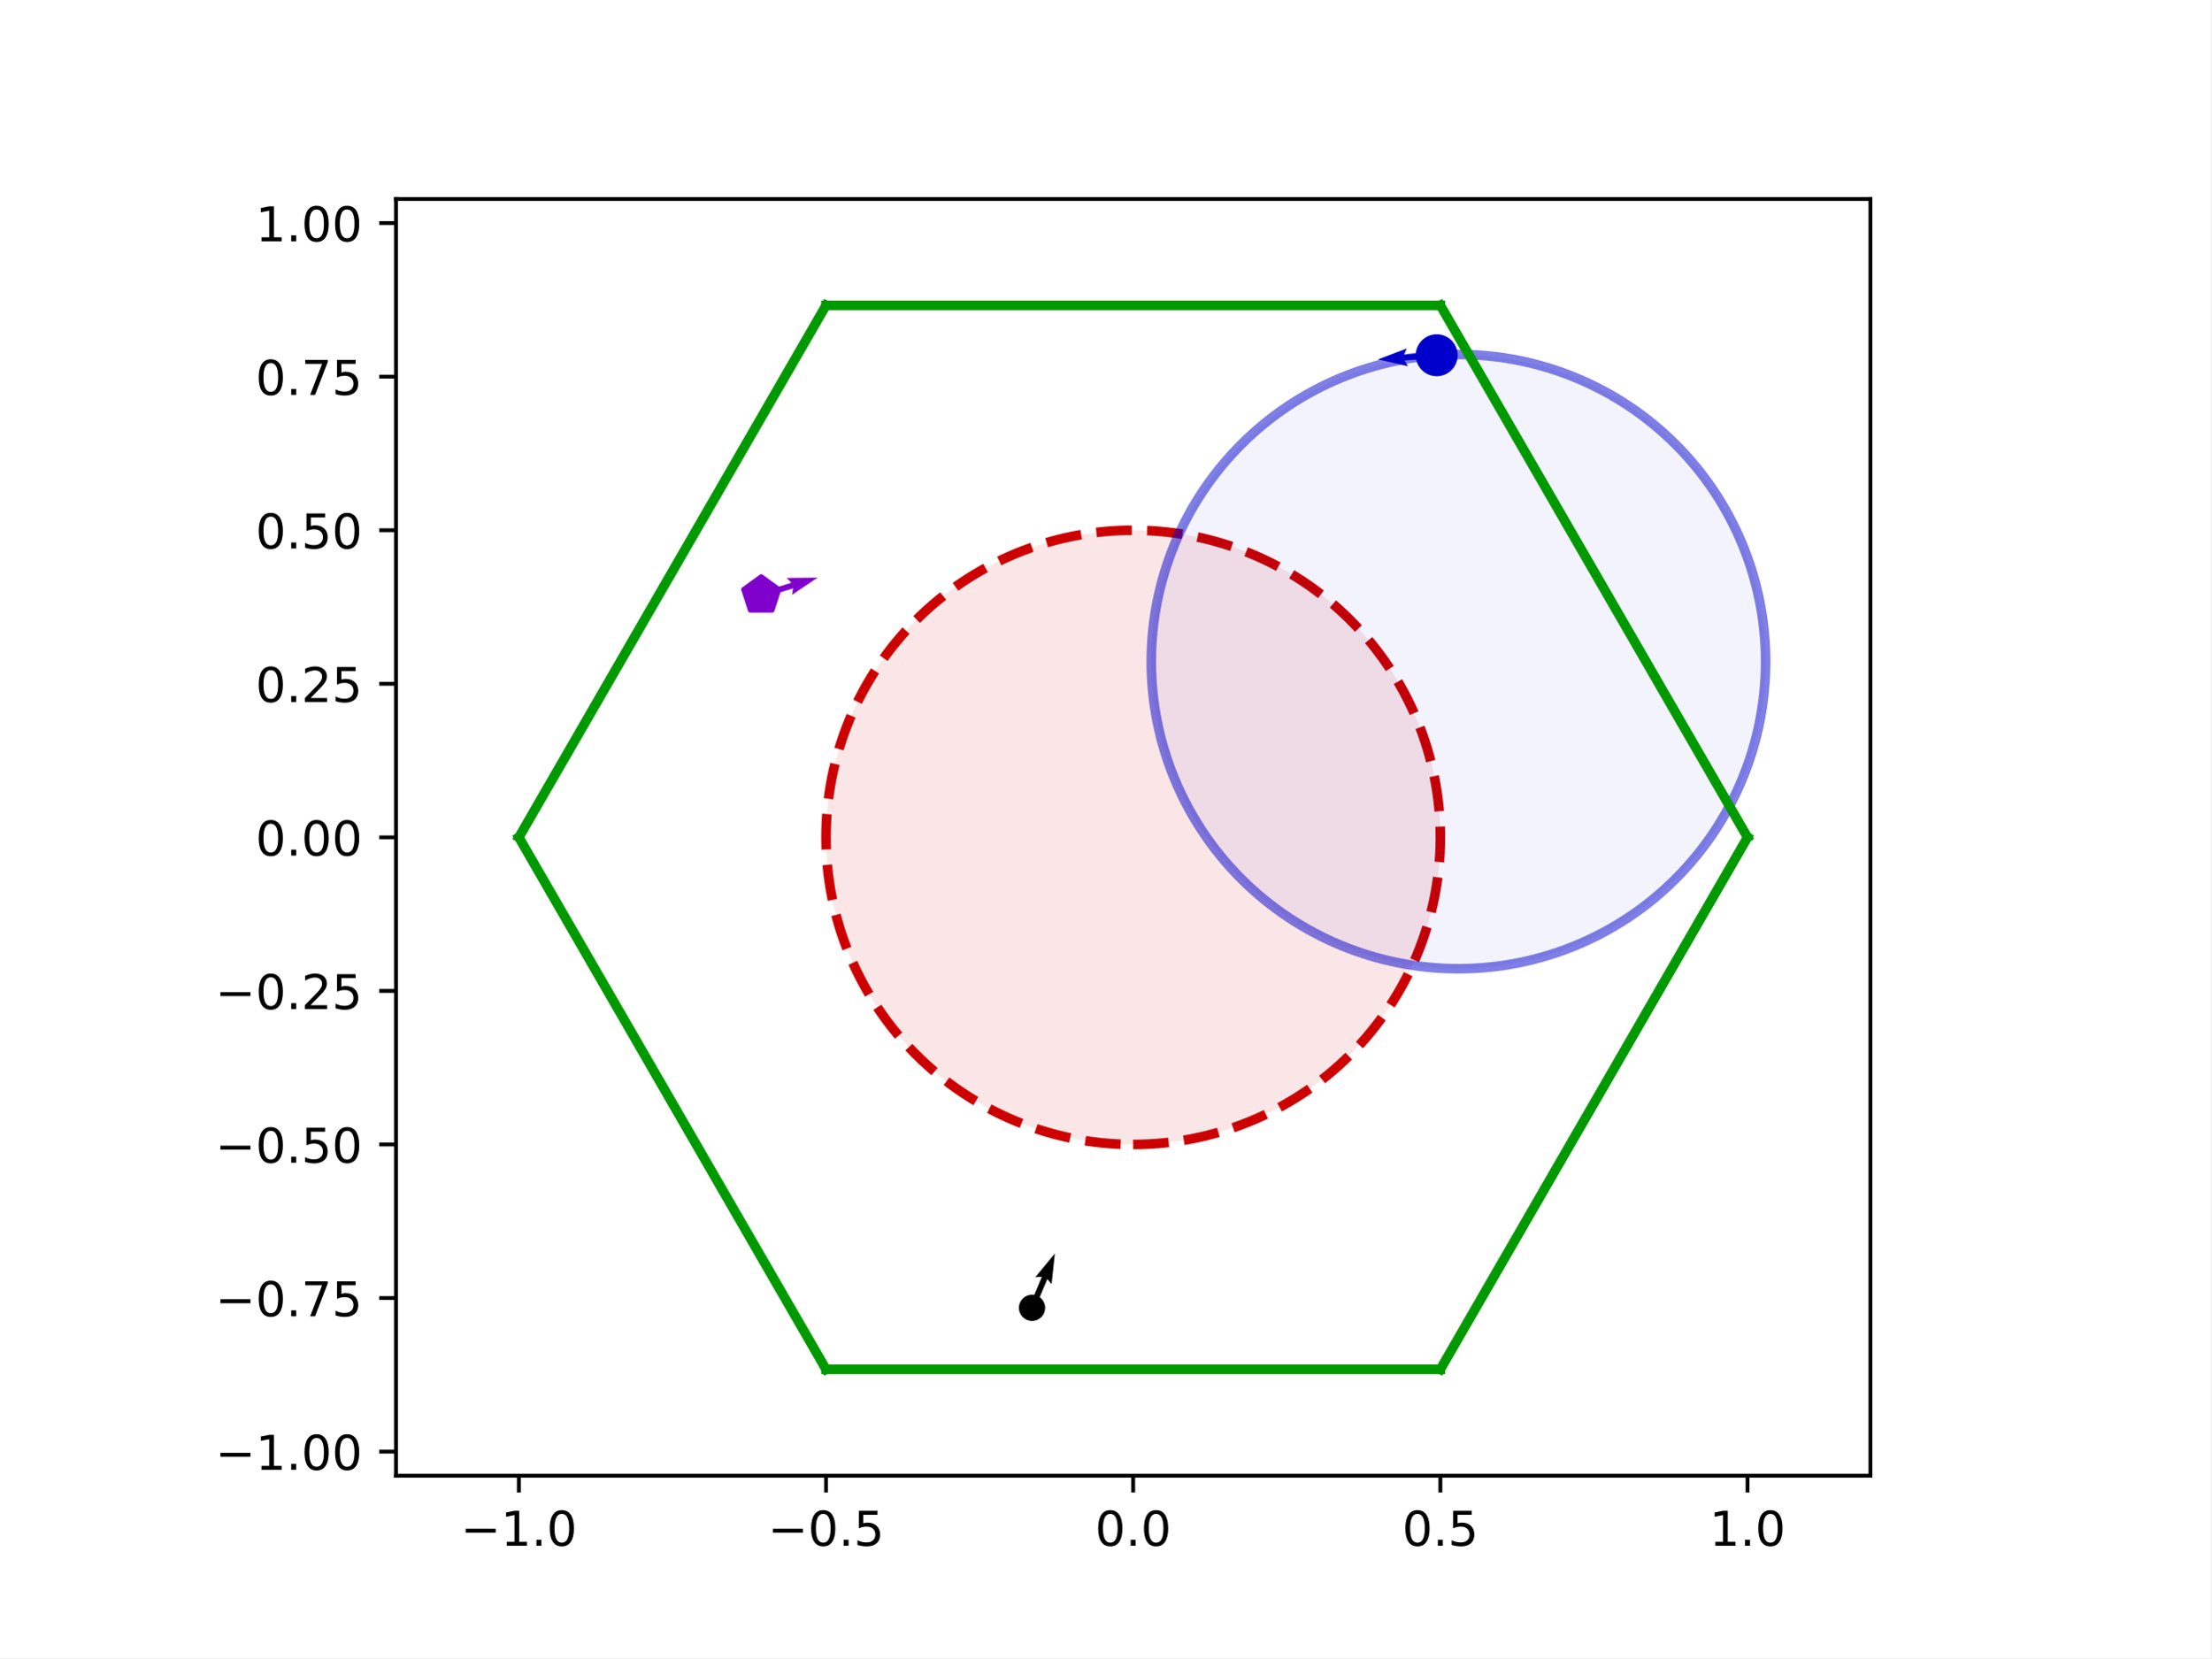
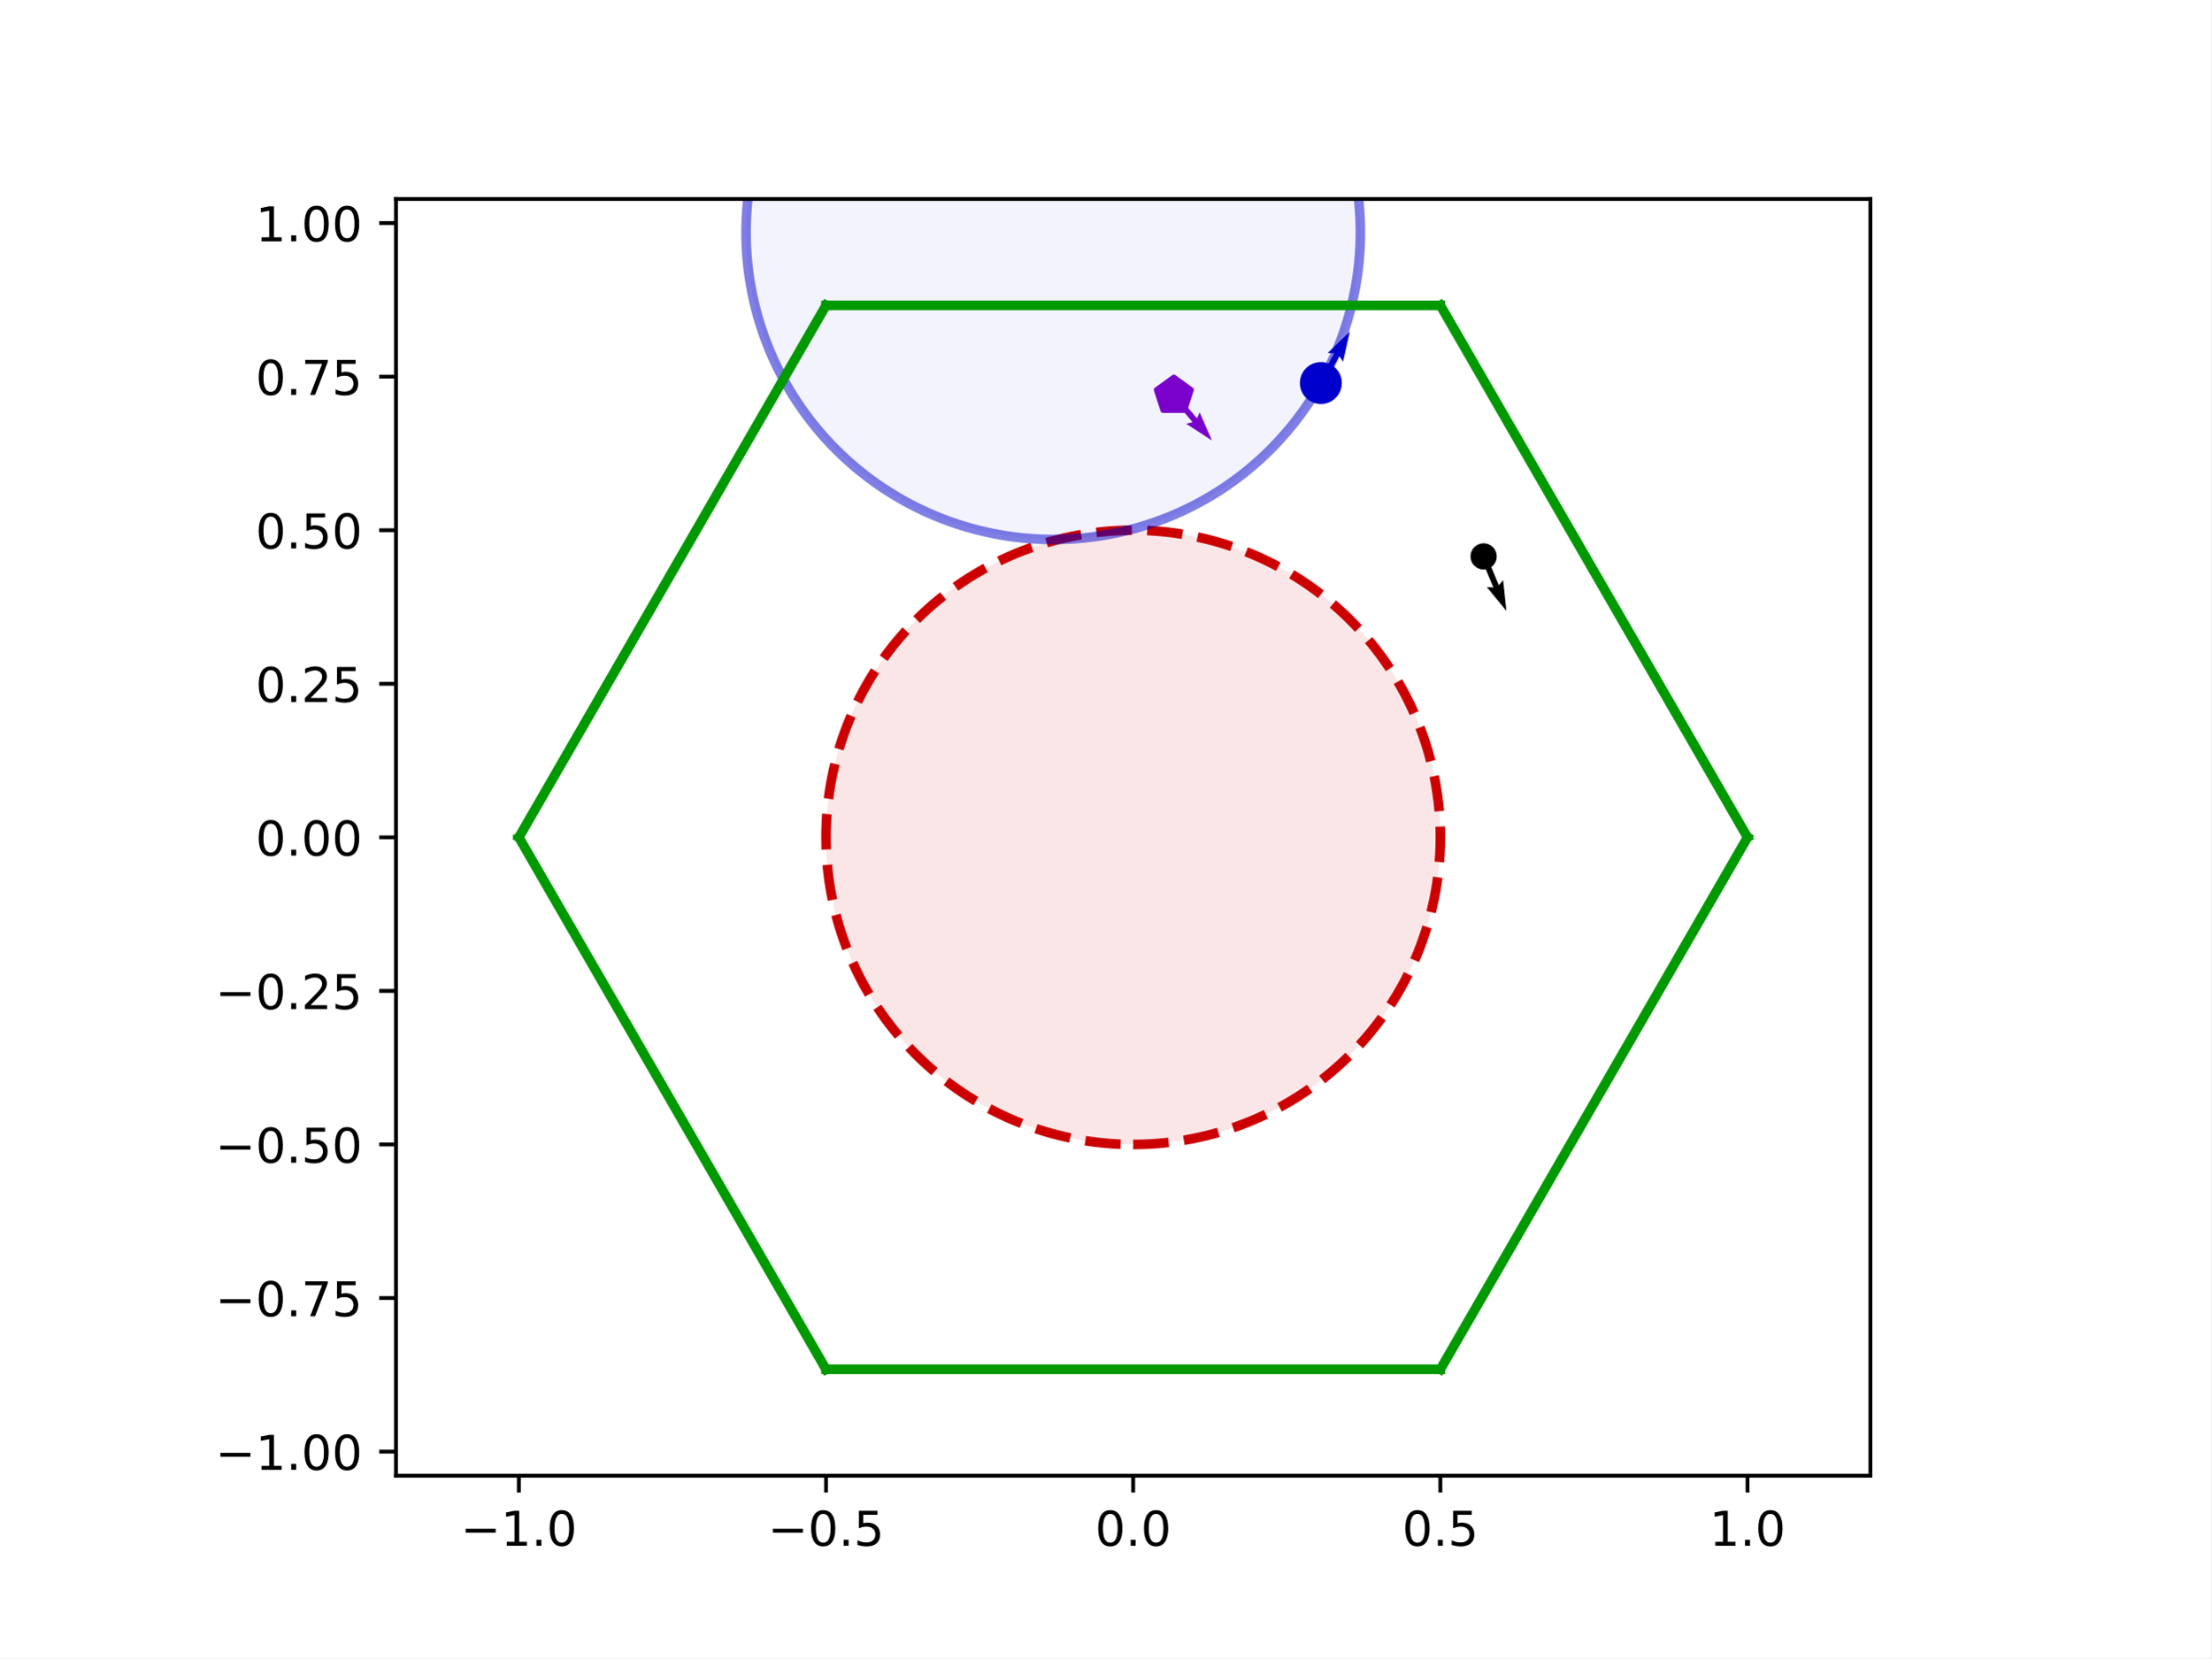
<svg xmlns="http://www.w3.org/2000/svg" xmlns:xlink="http://www.w3.org/1999/xlink" height="345.6pt" version="1.1" viewBox="0 0 460.8 345.6" width="460.8pt">
  <defs>
    <style type="text/css">
*{stroke-linecap:butt;stroke-linejoin:round;}
  </style>
  </defs>
  <g id="figure_1">
    <g id="patch_1">
      <path d="M 0 345.6  L 460.8 345.6  L 460.8 0  L 0 0  z " style="fill:#ffffff;" />
    </g>
    <g id="axes_1">
      <g id="patch_2">
        <path d="M 82.52 307.584  L 389.8 307.584  L 389.8 41.472  L 82.52 41.472  z " style="fill:#ffffff;" />
      </g>
      <g id="PathCollection_1">
        <defs>
-           <path d="M 0 2.236  C 0.593 2.236 1.162 2 1.581 1.581  C 2 1.162 2.236 0.593 2.236 0  C 2.236 -0.593 2 -1.162 1.581 -1.581  C 1.162 -2 0.593 -2.236 0 -2.236  C -0.593 -2.236 -1.162 -2 -1.581 -1.581  C -2 -1.162 -2.236 -0.593 -2.236 0  C -2.236 0.593 -2 1.162 -1.581 1.581  C -1.162 2 -0.593 2.236 0 2.236  z " id="m7932a1149a" style="stroke:#000000;" />
+           <path d="M 0 2.236  C 0.593 2.236 1.162 2 1.581 1.581  C 2 1.162 2.236 0.593 2.236 0  C 2.236 -0.593 2 -1.162 1.581 -1.581  C 1.162 -2 0.593 -2.236 0 -2.236  C -0.593 -2.236 -1.162 -2 -1.581 -1.581  C -2 -1.162 -2.236 -0.593 -2.236 0  C -2.236 0.593 -2 1.162 -1.581 1.581  C -1.162 2 -0.593 2.236 0 2.236  z " id="m0c95dbf588" style="stroke:#000000;" />
        </defs>
-         <g clip-path="url(#p6738158b5b)">
-           <use style="stroke:#000000;" x="215.076" xlink:href="#m7932a1149a" y="272.596" />
+         <g clip-path="url(#p47d074d5f0)">
+           <use style="stroke:#000000;" x="309.192" xlink:href="#m0c95dbf588" y="115.973" />
        </g>
      </g>
      <g id="Quiver_1">
-         <path clip-path="url(#p6738158b5b)" d="M 214.509 272.358  L 217.128 266.125  L 215.756 266.216  L 219.837 261.264  L 219.156 267.644  L 218.261 266.601  L 215.642 272.834  L 214.509 272.358  " />
+         <path clip-path="url(#p47d074d5f0)" d="M 309.759 115.736  L 312.365 121.974  L 313.262 120.933  L 313.93 127.315  L 309.86 122.355  L 311.231 122.448  L 308.625 116.21  L 309.759 115.736  " />
      </g>
      <g id="PathCollection_2">
        <defs>
-           <path d="M 0 -3.873  L -3.683 -1.197  L -2.276 3.133  L 2.276 3.133  L 3.683 -1.197  z " id="ma65a435f9a" style="stroke:#8000cc;" />
+           <path d="M 0 -3.873  L -3.683 -1.197  L -2.276 3.133  L 2.276 3.133  L 3.683 -1.197  z " id="m8e8463cfce" style="stroke:#8000cc;" />
        </defs>
-         <g clip-path="url(#p6738158b5b)">
-           <use style="fill:#8000cc;stroke:#8000cc;" x="158.637" xlink:href="#ma65a435f9a" y="124.051" />
+         <g clip-path="url(#p47d074d5f0)">
+           <use style="fill:#8000cc;stroke:#8000cc;" x="244.631" xlink:href="#m8e8463cfce" y="82.436" />
        </g>
      </g>
      <g id="Quiver_2">
-         <path clip-path="url(#p6738158b5b)" d="M 158.455 123.464  L 164.909 121.455  L 163.957 120.464  L 170.373 120.399  L 165.053 123.985  L 165.275 122.629  L 158.82 124.638  L 158.455 123.464  " style="fill:#8000cc;" />
+         <path clip-path="url(#p47d074d5f0)" d="M 245.1 82.039  L 249.47 87.196  L 250.011 85.933  L 252.577 91.814  L 247.198 88.317  L 248.533 87.991  L 244.162 82.834  L 245.1 82.039  " style="fill:#8000cc;" />
      </g>
      <g id="PathCollection_3">
        <defs>
-           <path d="M 0 3.873  C 1.027 3.873 2.012 3.465 2.739 2.739  C 3.465 2.012 3.873 1.027 3.873 0  C 3.873 -1.027 3.465 -2.012 2.739 -2.739  C 2.012 -3.465 1.027 -3.873 0 -3.873  C -1.027 -3.873 -2.012 -3.465 -2.739 -2.739  C -3.465 -2.012 -3.873 -1.027 -3.873 0  C -3.873 1.027 -3.465 2.012 -2.739 2.739  C -2.012 3.465 -1.027 3.873 0 3.873  z " id="m7c48e8a2d3" style="stroke:#0000cc;" />
+           <path d="M 0 3.873  C 1.027 3.873 2.012 3.465 2.739 2.739  C 3.465 2.012 3.873 1.027 3.873 0  C 3.873 -1.027 3.465 -2.012 2.739 -2.739  C 2.012 -3.465 1.027 -3.873 0 -3.873  C -1.027 -3.873 -2.012 -3.465 -2.739 -2.739  C -3.465 -2.012 -3.873 -1.027 -3.873 0  C -3.873 1.027 -3.465 2.012 -2.739 2.739  C -2.012 3.465 -1.027 3.873 0 3.873  z " id="m5bb5a67254" style="stroke:#0000cc;" />
        </defs>
-         <g clip-path="url(#p6738158b5b)">
-           <use style="fill:#0000cc;stroke:#0000cc;" x="299.417" xlink:href="#m7c48e8a2d3" y="74.041" />
+         <g clip-path="url(#p47d074d5f0)">
+           <use style="fill:#0000cc;stroke:#0000cc;" x="275.274" xlink:href="#m5bb5a67254" y="79.833" />
        </g>
      </g>
      <g id="Quiver_3">
-         <path clip-path="url(#p6738158b5b)" d="M 299.46 74.654  L 292.717 75.132  L 293.417 76.314  L 287.156 74.91  L 293.156 72.636  L 292.63 73.906  L 299.373 73.428  L 299.46 74.654  " style="fill:#0000cc;" />
+         <path clip-path="url(#p47d074d5f0)" d="M 274.739 79.531  L 278.056 73.641  L 276.683 73.573  L 281.305 69.123  L 279.896 75.382  L 279.127 74.244  L 275.81 80.134  L 274.739 79.531  " style="fill:#0000cc;" />
      </g>
      <g id="patch_3">
-         <path clip-path="url(#p6738158b5b)" d="M 236.16 238.545  C 253.137 238.545 269.422 231.799 281.427 219.795  C 293.431 207.79 300.177 191.505 300.177 174.528  C 300.177 157.551 293.431 141.266 281.427 129.261  C 269.422 117.257 253.137 110.511 236.16 110.511  C 219.183 110.511 202.898 117.257 190.893 129.261  C 178.889 141.266 172.143 157.551 172.143 174.528  C 172.143 191.505 178.889 207.79 190.893 219.795  C 202.898 231.799 219.183 238.545 236.16 238.545  z " style="fill:#cc0000;fill-opacity:0.1;stroke:#cc0000;stroke-dasharray:7.4,3.2;stroke-dashoffset:0;stroke-linejoin:miter;stroke-width:2;" />
+         <path clip-path="url(#p47d074d5f0)" d="M 236.16 238.545  C 253.137 238.545 269.422 231.799 281.427 219.795  C 293.431 207.79 300.177 191.505 300.177 174.528  C 300.177 157.551 293.431 141.266 281.427 129.261  C 269.422 117.257 253.137 110.511 236.16 110.511  C 219.183 110.511 202.898 117.257 190.893 129.261  C 178.889 141.266 172.143 157.551 172.143 174.528  C 172.143 191.505 178.889 207.79 190.893 219.795  C 202.898 231.799 219.183 238.545 236.16 238.545  z " style="fill:#cc0000;fill-opacity:0.1;stroke:#cc0000;stroke-dasharray:7.4,3.2;stroke-dashoffset:0;stroke-linejoin:miter;stroke-width:2;" />
      </g>
      <g id="patch_4">
-         <path clip-path="url(#p6738158b5b)" d="M 303.944 201.913  C 320.922 201.913 337.206 195.168 349.211 183.163  C 361.216 171.159 367.961 154.874 367.961 137.897  C 367.961 120.919 361.216 104.635 349.211 92.63  C 337.206 80.625 320.922 73.88 303.944 73.88  C 286.967 73.88 270.682 80.625 258.678 92.63  C 246.673 104.635 239.928 120.919 239.928 137.897  C 239.928 154.874 246.673 171.159 258.678 183.163  C 270.682 195.168 286.967 201.913 303.944 201.913  z " style="fill:#0000cc;fill-opacity:0.05;stroke:#0000cc;stroke-linejoin:miter;stroke-opacity:0.5;stroke-width:2;" />
+         <path clip-path="url(#p47d074d5f0)" d="M 219.493 112.439  C 236.471 112.439 252.755 105.694 264.76 93.689  C 276.765 81.684 283.51 65.4 283.51 48.423  C 283.51 31.445 276.765 15.161 264.76 3.156  C 252.755 -8.849 236.471 -15.594 219.493 -15.594  C 202.516 -15.594 186.232 -8.849 174.227 3.156  C 162.222 15.161 155.477 31.445 155.477 48.423  C 155.477 65.4 162.222 81.684 174.227 93.689  C 186.232 105.694 202.516 112.439 219.493 112.439  z " style="fill:#0000cc;fill-opacity:0.05;stroke:#0000cc;stroke-linejoin:miter;stroke-opacity:0.5;stroke-width:2;" />
      </g>
      <g id="matplotlib.axis_1">
        <g id="xtick_1">
          <g id="line2d_1">
            <defs>
-               <path d="M 0 0  L 0 3.5  " id="m7754007aeb" style="stroke:#000000;stroke-width:0.8;" />
-             </defs>
-             <g>
-               <use style="stroke:#000000;stroke-width:0.8;" x="108.127" xlink:href="#m7754007aeb" y="307.584" />
+               <path d="M 0 0  L 0 3.5  " id="m49b2fd9018" style="stroke:#000000;stroke-width:0.8;" />
+             </defs>
+             <g>
+               <use style="stroke:#000000;stroke-width:0.8;" x="108.127" xlink:href="#m49b2fd9018" y="307.584" />
            </g>
          </g>
          <g id="text_1">
            <defs>
              <path d="M 10.594 35.5  L 73.188 35.5  L 73.188 27.203  L 10.594 27.203  z " id="DejaVuSans-8722" />
              <path d="M 12.406 8.297  L 28.516 8.297  L 28.516 63.922  L 10.984 60.406  L 10.984 69.391  L 28.422 72.906  L 38.281 72.906  L 38.281 8.297  L 54.391 8.297  L 54.391 0  L 12.406 0  z " id="DejaVuSans-49" />
              <path d="M 10.688 12.406  L 21 12.406  L 21 0  L 10.688 0  z " id="DejaVuSans-46" />
              <path d="M 31.781 66.406  Q 24.172 66.406 20.328 58.906  Q 16.5 51.422 16.5 36.375  Q 16.5 21.391 20.328 13.891  Q 24.172 6.391 31.781 6.391  Q 39.453 6.391 43.281 13.891  Q 47.125 21.391 47.125 36.375  Q 47.125 51.422 43.281 58.906  Q 39.453 66.406 31.781 66.406  z M 31.781 74.219  Q 44.047 74.219 50.516 64.516  Q 56.984 54.828 56.984 36.375  Q 56.984 17.969 50.516 8.266  Q 44.047 -1.422 31.781 -1.422  Q 19.531 -1.422 13.062 8.266  Q 6.594 17.969 6.594 36.375  Q 6.594 54.828 13.062 64.516  Q 19.531 74.219 31.781 74.219  z " id="DejaVuSans-48" />
            </defs>
            <g transform="translate(95.9854 322.1824)scale(0.1 -0.1)">
              <use xlink:href="#DejaVuSans-8722" />
              <use x="83.789" xlink:href="#DejaVuSans-49" />
              <use x="147.412" xlink:href="#DejaVuSans-46" />
              <use x="179.199" xlink:href="#DejaVuSans-48" />
            </g>
          </g>
        </g>
        <g id="xtick_2">
          <g id="line2d_2">
            <g>
-               <use style="stroke:#000000;stroke-width:0.8;" x="172.143" xlink:href="#m7754007aeb" y="307.584" />
+               <use style="stroke:#000000;stroke-width:0.8;" x="172.143" xlink:href="#m49b2fd9018" y="307.584" />
            </g>
          </g>
          <g id="text_2">
            <defs>
              <path d="M 10.797 72.906  L 49.516 72.906  L 49.516 64.594  L 19.828 64.594  L 19.828 46.734  Q 21.969 47.469 24.109 47.828  Q 26.266 48.188 28.422 48.188  Q 40.625 48.188 47.75 41.5  Q 54.891 34.812 54.891 23.391  Q 54.891 11.625 47.562 5.094  Q 40.234 -1.422 26.906 -1.422  Q 22.312 -1.422 17.547 -0.641  Q 12.797 0.141 7.719 1.703  L 7.719 11.625  Q 12.109 9.234 16.797 8.062  Q 21.484 6.891 26.703 6.891  Q 35.156 6.891 40.078 11.328  Q 45.016 15.766 45.016 23.391  Q 45.016 31 40.078 35.438  Q 35.156 39.891 26.703 39.891  Q 22.75 39.891 18.812 39.016  Q 14.891 38.141 10.797 36.281  z " id="DejaVuSans-53" />
            </defs>
            <g transform="translate(160.002 322.1824)scale(0.1 -0.1)">
              <use xlink:href="#DejaVuSans-8722" />
              <use x="83.789" xlink:href="#DejaVuSans-48" />
              <use x="147.412" xlink:href="#DejaVuSans-46" />
              <use x="179.199" xlink:href="#DejaVuSans-53" />
            </g>
          </g>
        </g>
        <g id="xtick_3">
          <g id="line2d_3">
            <g>
-               <use style="stroke:#000000;stroke-width:0.8;" x="236.16" xlink:href="#m7754007aeb" y="307.584" />
+               <use style="stroke:#000000;stroke-width:0.8;" x="236.16" xlink:href="#m49b2fd9018" y="307.584" />
            </g>
          </g>
          <g id="text_3">
            <g transform="translate(228.2084 322.1824)scale(0.1 -0.1)">
              <use xlink:href="#DejaVuSans-48" />
              <use x="63.623" xlink:href="#DejaVuSans-46" />
              <use x="95.41" xlink:href="#DejaVuSans-48" />
            </g>
          </g>
        </g>
        <g id="xtick_4">
          <g id="line2d_4">
            <g>
-               <use style="stroke:#000000;stroke-width:0.8;" x="300.177" xlink:href="#m7754007aeb" y="307.584" />
+               <use style="stroke:#000000;stroke-width:0.8;" x="300.177" xlink:href="#m49b2fd9018" y="307.584" />
            </g>
          </g>
          <g id="text_4">
            <g transform="translate(292.225 322.1824)scale(0.1 -0.1)">
              <use xlink:href="#DejaVuSans-48" />
              <use x="63.623" xlink:href="#DejaVuSans-46" />
              <use x="95.41" xlink:href="#DejaVuSans-53" />
            </g>
          </g>
        </g>
        <g id="xtick_5">
          <g id="line2d_5">
            <g>
-               <use style="stroke:#000000;stroke-width:0.8;" x="364.193" xlink:href="#m7754007aeb" y="307.584" />
+               <use style="stroke:#000000;stroke-width:0.8;" x="364.193" xlink:href="#m49b2fd9018" y="307.584" />
            </g>
          </g>
          <g id="text_5">
            <g transform="translate(356.2416 322.1824)scale(0.1 -0.1)">
              <use xlink:href="#DejaVuSans-49" />
              <use x="63.623" xlink:href="#DejaVuSans-46" />
              <use x="95.41" xlink:href="#DejaVuSans-48" />
            </g>
          </g>
        </g>
      </g>
      <g id="matplotlib.axis_2">
        <g id="ytick_1">
          <g id="line2d_6">
            <defs>
-               <path d="M 0 0  L -3.5 0  " id="mf97e3cd0d3" style="stroke:#000000;stroke-width:0.8;" />
-             </defs>
-             <g>
-               <use style="stroke:#000000;stroke-width:0.8;" x="82.52" xlink:href="#mf97e3cd0d3" y="302.561" />
+               <path d="M 0 0  L -3.5 0  " id="maa2c126fa4" style="stroke:#000000;stroke-width:0.8;" />
+             </defs>
+             <g>
+               <use style="stroke:#000000;stroke-width:0.8;" x="82.52" xlink:href="#maa2c126fa4" y="302.561" />
            </g>
          </g>
          <g id="text_6">
            <g transform="translate(44.87485 306.3604)scale(0.1 -0.1)">
              <use xlink:href="#DejaVuSans-8722" />
              <use x="83.789" xlink:href="#DejaVuSans-49" />
              <use x="147.412" xlink:href="#DejaVuSans-46" />
              <use x="179.199" xlink:href="#DejaVuSans-48" />
              <use x="242.822" xlink:href="#DejaVuSans-48" />
            </g>
          </g>
        </g>
        <g id="ytick_2">
          <g id="line2d_7">
            <g>
-               <use style="stroke:#000000;stroke-width:0.8;" x="82.52" xlink:href="#mf97e3cd0d3" y="270.553" />
+               <use style="stroke:#000000;stroke-width:0.8;" x="82.52" xlink:href="#maa2c126fa4" y="270.553" />
            </g>
          </g>
          <g id="text_7">
            <defs>
              <path d="M 8.203 72.906  L 55.078 72.906  L 55.078 68.703  L 28.609 0  L 18.312 0  L 43.219 64.594  L 8.203 64.594  z " id="DejaVuSans-55" />
            </defs>
            <g transform="translate(44.87485 274.3521)scale(0.1 -0.1)">
              <use xlink:href="#DejaVuSans-8722" />
              <use x="83.789" xlink:href="#DejaVuSans-48" />
              <use x="147.412" xlink:href="#DejaVuSans-46" />
              <use x="179.199" xlink:href="#DejaVuSans-55" />
              <use x="242.822" xlink:href="#DejaVuSans-53" />
            </g>
          </g>
        </g>
        <g id="ytick_3">
          <g id="line2d_8">
            <g>
-               <use style="stroke:#000000;stroke-width:0.8;" x="82.52" xlink:href="#mf97e3cd0d3" y="238.545" />
+               <use style="stroke:#000000;stroke-width:0.8;" x="82.52" xlink:href="#maa2c126fa4" y="238.545" />
            </g>
          </g>
          <g id="text_8">
            <g transform="translate(44.87485 242.3438)scale(0.1 -0.1)">
              <use xlink:href="#DejaVuSans-8722" />
              <use x="83.789" xlink:href="#DejaVuSans-48" />
              <use x="147.412" xlink:href="#DejaVuSans-46" />
              <use x="179.199" xlink:href="#DejaVuSans-53" />
              <use x="242.822" xlink:href="#DejaVuSans-48" />
            </g>
          </g>
        </g>
        <g id="ytick_4">
          <g id="line2d_9">
            <g>
-               <use style="stroke:#000000;stroke-width:0.8;" x="82.52" xlink:href="#mf97e3cd0d3" y="206.536" />
+               <use style="stroke:#000000;stroke-width:0.8;" x="82.52" xlink:href="#maa2c126fa4" y="206.536" />
            </g>
          </g>
          <g id="text_9">
            <defs>
              <path d="M 19.188 8.297  L 53.609 8.297  L 53.609 0  L 7.328 0  L 7.328 8.297  Q 12.938 14.109 22.625 23.891  Q 32.328 33.688 34.812 36.531  Q 39.547 41.844 41.422 45.531  Q 43.312 49.219 43.312 52.781  Q 43.312 58.594 39.234 62.25  Q 35.156 65.922 28.609 65.922  Q 23.969 65.922 18.812 64.312  Q 13.672 62.703 7.812 59.422  L 7.812 69.391  Q 13.766 71.781 18.938 73  Q 24.125 74.219 28.422 74.219  Q 39.75 74.219 46.484 68.547  Q 53.219 62.891 53.219 53.422  Q 53.219 48.922 51.531 44.891  Q 49.859 40.875 45.406 35.406  Q 44.188 33.984 37.641 27.219  Q 31.109 20.453 19.188 8.297  z " id="DejaVuSans-50" />
            </defs>
            <g transform="translate(44.87485 210.3355)scale(0.1 -0.1)">
              <use xlink:href="#DejaVuSans-8722" />
              <use x="83.789" xlink:href="#DejaVuSans-48" />
              <use x="147.412" xlink:href="#DejaVuSans-46" />
              <use x="179.199" xlink:href="#DejaVuSans-50" />
              <use x="242.822" xlink:href="#DejaVuSans-53" />
            </g>
          </g>
        </g>
        <g id="ytick_5">
          <g id="line2d_10">
            <g>
-               <use style="stroke:#000000;stroke-width:0.8;" x="82.52" xlink:href="#mf97e3cd0d3" y="174.528" />
+               <use style="stroke:#000000;stroke-width:0.8;" x="82.52" xlink:href="#maa2c126fa4" y="174.528" />
            </g>
          </g>
          <g id="text_10">
            <g transform="translate(53.25454 178.3272)scale(0.1 -0.1)">
              <use xlink:href="#DejaVuSans-48" />
              <use x="63.623" xlink:href="#DejaVuSans-46" />
              <use x="95.41" xlink:href="#DejaVuSans-48" />
              <use x="159.033" xlink:href="#DejaVuSans-48" />
            </g>
          </g>
        </g>
        <g id="ytick_6">
          <g id="line2d_11">
            <g>
-               <use style="stroke:#000000;stroke-width:0.8;" x="82.52" xlink:href="#mf97e3cd0d3" y="142.52" />
+               <use style="stroke:#000000;stroke-width:0.8;" x="82.52" xlink:href="#maa2c126fa4" y="142.52" />
            </g>
          </g>
          <g id="text_11">
            <g transform="translate(53.25454 146.3189)scale(0.1 -0.1)">
              <use xlink:href="#DejaVuSans-48" />
              <use x="63.623" xlink:href="#DejaVuSans-46" />
              <use x="95.41" xlink:href="#DejaVuSans-50" />
              <use x="159.033" xlink:href="#DejaVuSans-53" />
            </g>
          </g>
        </g>
        <g id="ytick_7">
          <g id="line2d_12">
            <g>
-               <use style="stroke:#000000;stroke-width:0.8;" x="82.52" xlink:href="#mf97e3cd0d3" y="110.511" />
+               <use style="stroke:#000000;stroke-width:0.8;" x="82.52" xlink:href="#maa2c126fa4" y="110.511" />
            </g>
          </g>
          <g id="text_12">
            <g transform="translate(53.25454 114.3106)scale(0.1 -0.1)">
              <use xlink:href="#DejaVuSans-48" />
              <use x="63.623" xlink:href="#DejaVuSans-46" />
              <use x="95.41" xlink:href="#DejaVuSans-53" />
              <use x="159.033" xlink:href="#DejaVuSans-48" />
            </g>
          </g>
        </g>
        <g id="ytick_8">
          <g id="line2d_13">
            <g>
-               <use style="stroke:#000000;stroke-width:0.8;" x="82.52" xlink:href="#mf97e3cd0d3" y="78.503" />
+               <use style="stroke:#000000;stroke-width:0.8;" x="82.52" xlink:href="#maa2c126fa4" y="78.503" />
            </g>
          </g>
          <g id="text_13">
            <g transform="translate(53.25454 82.30232)scale(0.1 -0.1)">
              <use xlink:href="#DejaVuSans-48" />
              <use x="63.623" xlink:href="#DejaVuSans-46" />
              <use x="95.41" xlink:href="#DejaVuSans-55" />
              <use x="159.033" xlink:href="#DejaVuSans-53" />
            </g>
          </g>
        </g>
        <g id="ytick_9">
          <g id="line2d_14">
            <g>
-               <use style="stroke:#000000;stroke-width:0.8;" x="82.52" xlink:href="#mf97e3cd0d3" y="46.495" />
+               <use style="stroke:#000000;stroke-width:0.8;" x="82.52" xlink:href="#maa2c126fa4" y="46.495" />
            </g>
          </g>
          <g id="text_14">
            <g transform="translate(53.25454 50.29402)scale(0.1 -0.1)">
              <use xlink:href="#DejaVuSans-49" />
              <use x="63.623" xlink:href="#DejaVuSans-46" />
              <use x="95.41" xlink:href="#DejaVuSans-48" />
              <use x="159.033" xlink:href="#DejaVuSans-48" />
            </g>
          </g>
        </g>
      </g>
      <g id="line2d_15">
-         <path clip-path="url(#p6738158b5b)" d="M 300.177 63.648  L 172.143 63.648  " style="fill:none;stroke:#009900;stroke-linecap:square;stroke-width:2;" />
+         <path clip-path="url(#p47d074d5f0)" d="M 300.177 63.648  L 172.143 63.648  " style="fill:none;stroke:#009900;stroke-linecap:square;stroke-width:2;" />
      </g>
      <g id="line2d_16">
-         <path clip-path="url(#p6738158b5b)" d="M 172.143 63.648  L 108.127 174.528  " style="fill:none;stroke:#009900;stroke-linecap:square;stroke-width:2;" />
+         <path clip-path="url(#p47d074d5f0)" d="M 172.143 63.648  L 108.127 174.528  " style="fill:none;stroke:#009900;stroke-linecap:square;stroke-width:2;" />
      </g>
      <g id="line2d_17">
-         <path clip-path="url(#p6738158b5b)" d="M 108.127 174.528  L 172.143 285.408  " style="fill:none;stroke:#009900;stroke-linecap:square;stroke-width:2;" />
+         <path clip-path="url(#p47d074d5f0)" d="M 108.127 174.528  L 172.143 285.408  " style="fill:none;stroke:#009900;stroke-linecap:square;stroke-width:2;" />
      </g>
      <g id="line2d_18">
-         <path clip-path="url(#p6738158b5b)" d="M 172.143 285.408  L 300.177 285.408  " style="fill:none;stroke:#009900;stroke-linecap:square;stroke-width:2;" />
+         <path clip-path="url(#p47d074d5f0)" d="M 172.143 285.408  L 300.177 285.408  " style="fill:none;stroke:#009900;stroke-linecap:square;stroke-width:2;" />
      </g>
      <g id="line2d_19">
-         <path clip-path="url(#p6738158b5b)" d="M 300.177 285.408  L 364.193 174.528  " style="fill:none;stroke:#009900;stroke-linecap:square;stroke-width:2;" />
+         <path clip-path="url(#p47d074d5f0)" d="M 300.177 285.408  L 364.193 174.528  " style="fill:none;stroke:#009900;stroke-linecap:square;stroke-width:2;" />
      </g>
      <g id="line2d_20">
-         <path clip-path="url(#p6738158b5b)" d="M 364.193 174.528  L 300.177 63.648  " style="fill:none;stroke:#009900;stroke-linecap:square;stroke-width:2;" />
+         <path clip-path="url(#p47d074d5f0)" d="M 364.193 174.528  L 300.177 63.648  " style="fill:none;stroke:#009900;stroke-linecap:square;stroke-width:2;" />
      </g>
      <g id="patch_5">
        <path d="M 82.52 307.584  L 82.52 41.472  " style="fill:none;stroke:#000000;stroke-linecap:square;stroke-linejoin:miter;stroke-width:0.8;" />
      </g>
      <g id="patch_6">
        <path d="M 389.8 307.584  L 389.8 41.472  " style="fill:none;stroke:#000000;stroke-linecap:square;stroke-linejoin:miter;stroke-width:0.8;" />
      </g>
      <g id="patch_7">
        <path d="M 82.52 307.584  L 389.8 307.584  " style="fill:none;stroke:#000000;stroke-linecap:square;stroke-linejoin:miter;stroke-width:0.8;" />
      </g>
      <g id="patch_8">
        <path d="M 82.52 41.472  L 389.8 41.472  " style="fill:none;stroke:#000000;stroke-linecap:square;stroke-linejoin:miter;stroke-width:0.8;" />
      </g>
    </g>
  </g>
  <defs>
-     <clipPath id="p6738158b5b">
+     <clipPath id="p47d074d5f0">
      <rect height="266.112" width="307.28" x="82.52" y="41.472" />
    </clipPath>
  </defs>
</svg>
